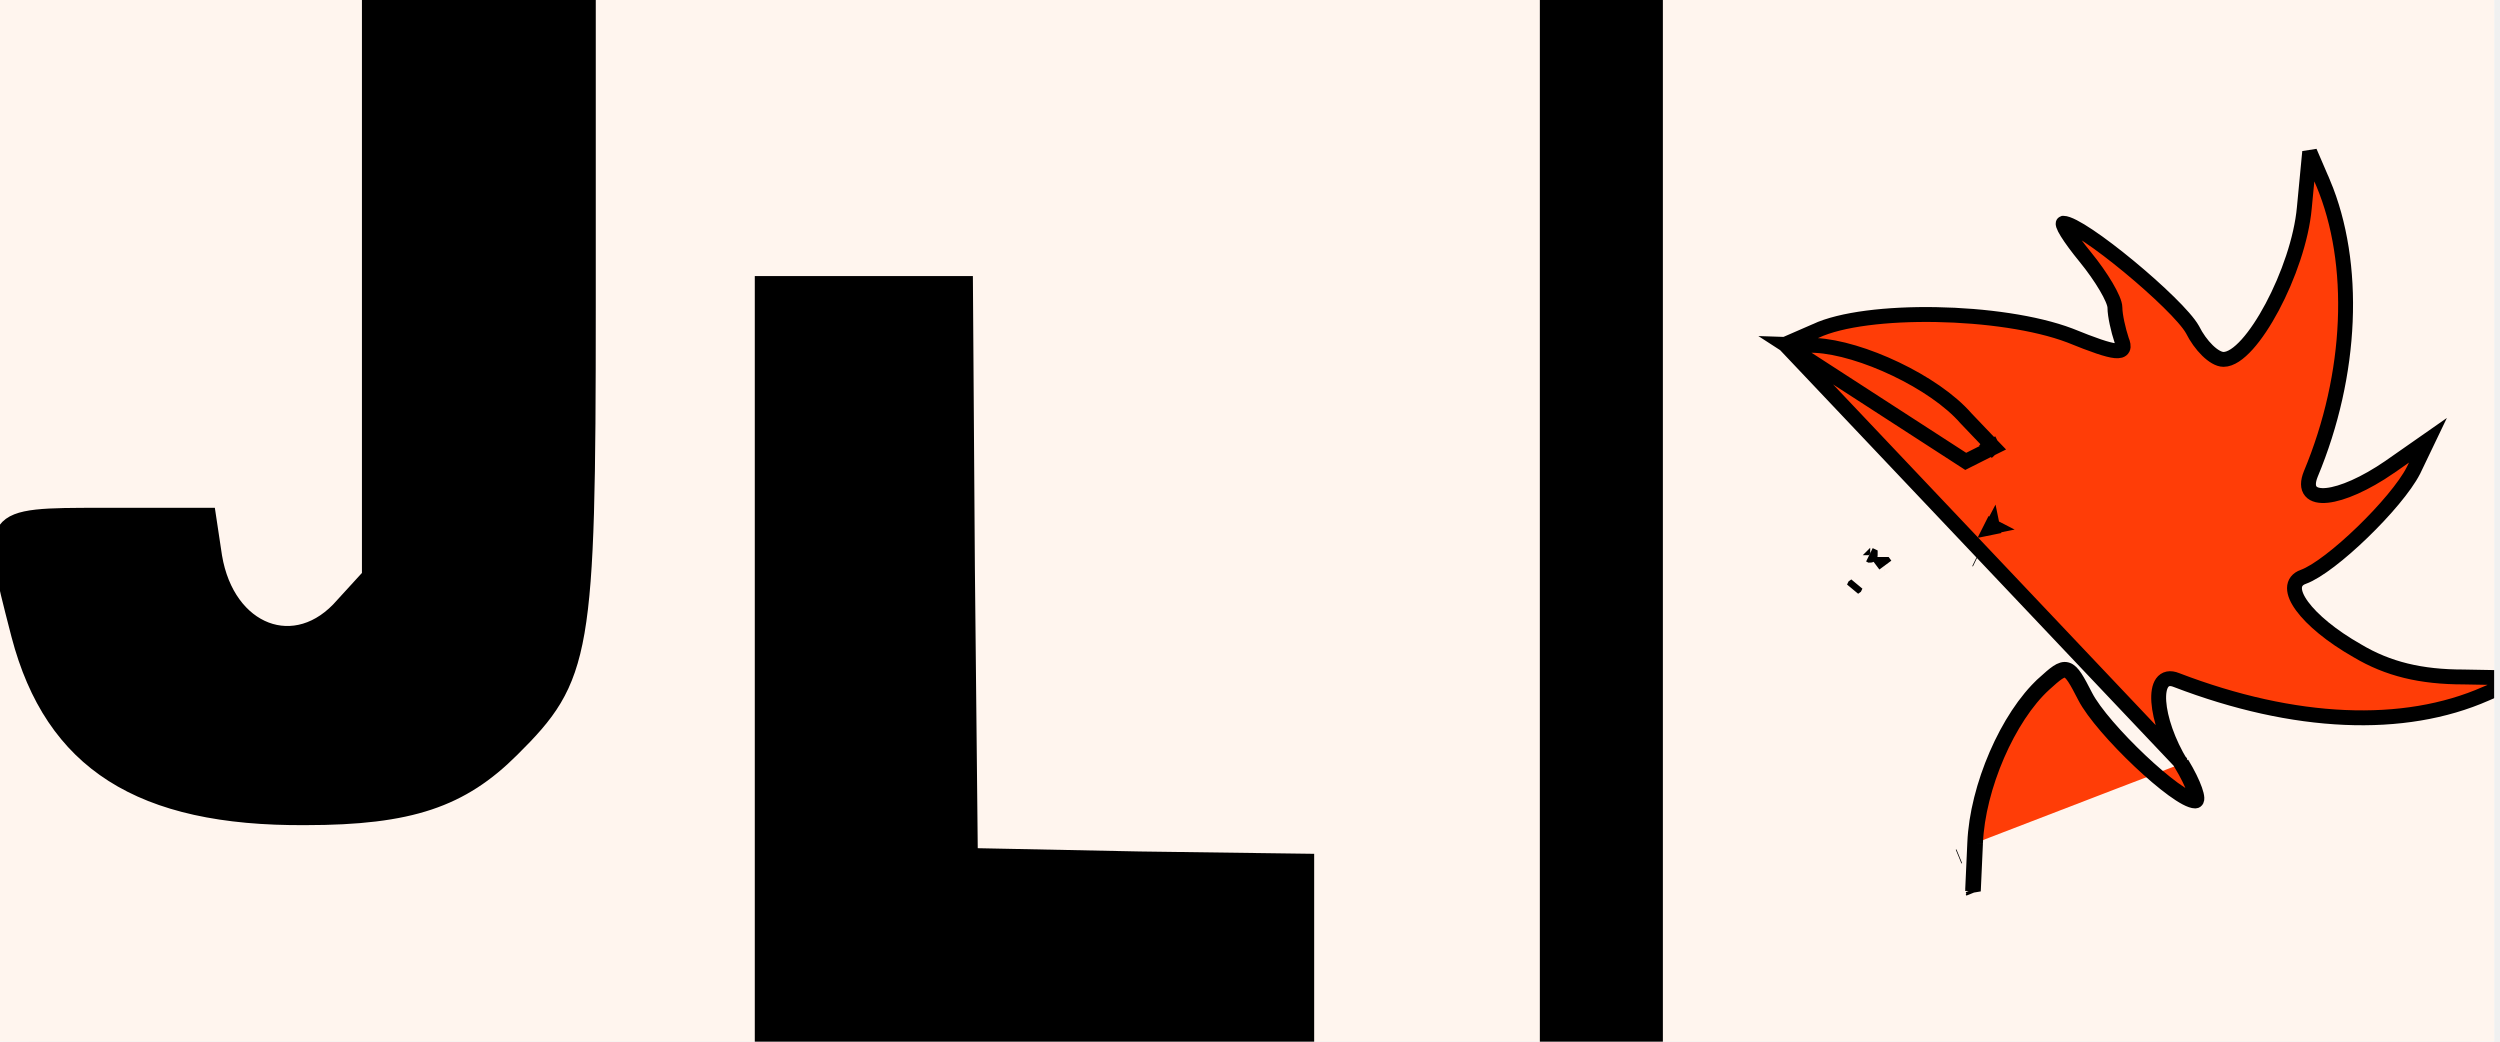
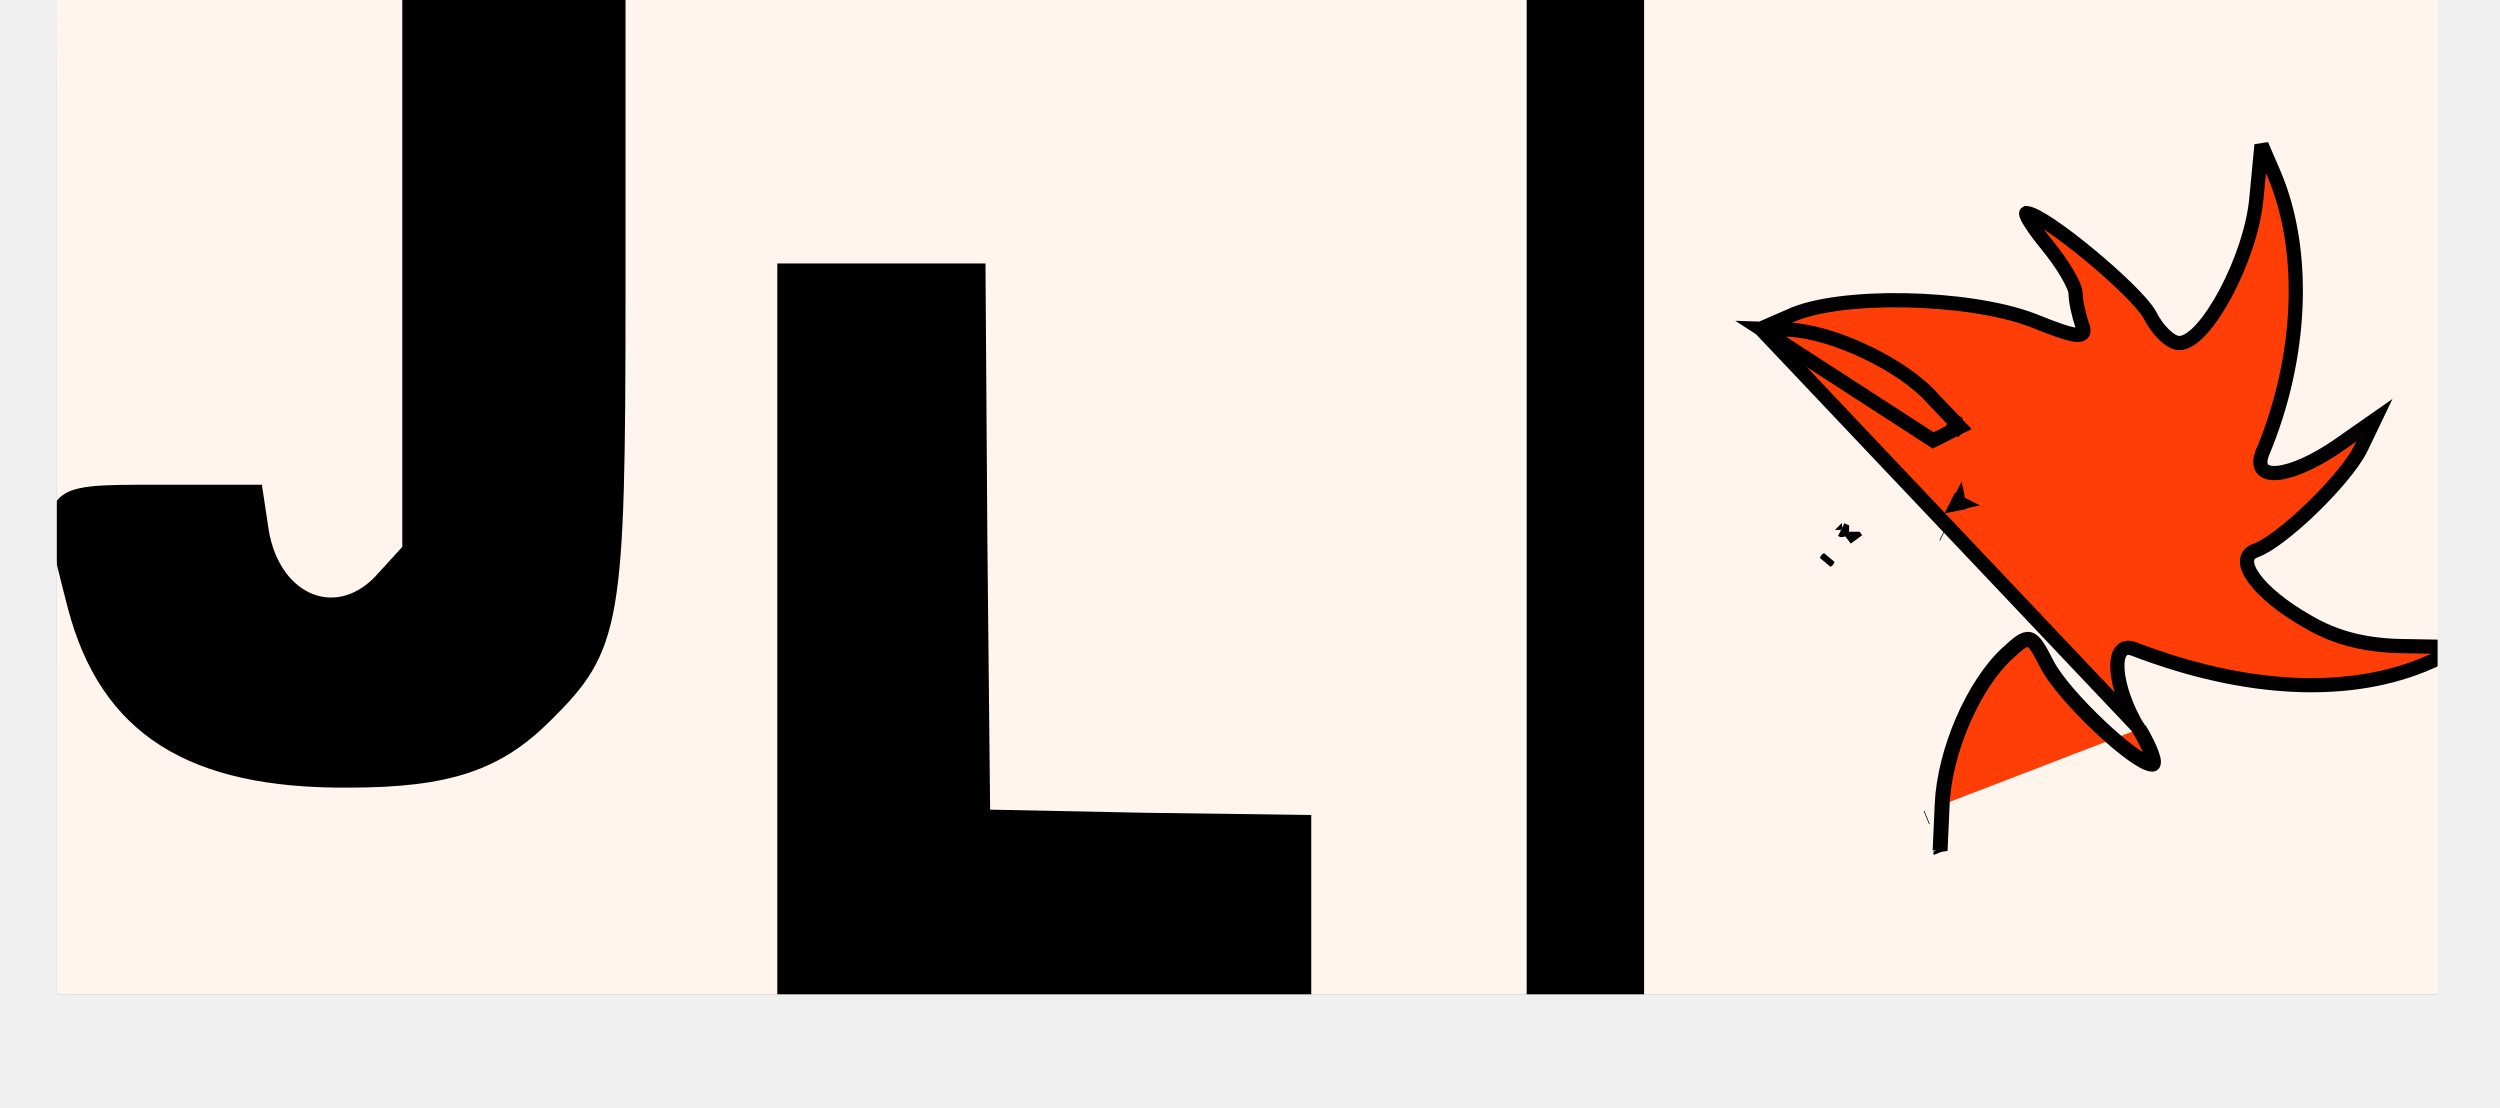
- <svg xmlns="http://www.w3.org/2000/svg" width="168" height="70" viewBox="0 0 168 70" fill="none">
-   <g clip-path="url(#clip0)">
-     <rect width="167.606" height="70" fill="white" />
-     <g filter="url(#filter0_d)">
-       <rect width="1697.24" height="700" transform="matrix(0.1 0 0 -0.1 0 70)" fill="#FFF5EE" />
-       <path d="M103.978 34.799V69.548H107.611H111.245V34.799V0.05H107.611H103.978V34.799Z" fill="black" stroke="black" />
-       <path d="M24.822 38.676V38.695L24.809 38.71L23.046 40.639C21.483 42.461 19.539 42.933 17.877 42.301C16.216 41.67 14.849 39.944 14.424 37.398L14.424 37.397L14.007 34.625H7.066C6.989 34.625 6.912 34.625 6.836 34.625C4.939 34.625 3.512 34.625 2.466 34.74C1.376 34.861 0.718 35.106 0.37 35.589C0.021 36.074 -0.027 36.814 0.151 37.96C0.322 39.052 0.695 40.497 1.189 42.413C1.212 42.502 1.236 42.592 1.259 42.684C2.385 46.976 4.425 50.06 7.569 52.062C10.714 54.065 14.971 54.989 20.539 54.949H20.54C24.064 54.949 26.686 54.647 28.848 53.926C31.008 53.205 32.713 52.064 34.401 50.38L34.401 50.38C35.618 49.174 36.544 48.173 37.252 46.985C37.959 45.798 38.449 44.422 38.787 42.467C39.465 38.552 39.536 32.326 39.536 20.665V0.05H32.179H24.822V19.298V38.676Z" fill="black" stroke="black" />
-       <path d="M76.592 57.719L76.592 57.719L65.258 57.49L65.209 57.489L65.209 57.441L65.012 38.183L65.012 38.182L64.881 19.05H58.052H51.222V44.5V69.95H69.517H87.812V63.91V57.87L76.592 57.719Z" fill="black" stroke="black" />
-       <path d="M119.947 23.143L122.017 22.241L122.018 22.24C123.712 21.445 126.827 21.083 130.102 21.14C133.376 21.197 136.797 21.673 139.1 22.547C139.895 22.87 140.531 23.114 141.03 23.282C141.529 23.45 141.896 23.545 142.153 23.569C142.282 23.581 142.387 23.576 142.468 23.552C142.552 23.527 142.613 23.481 142.647 23.412C142.68 23.345 142.684 23.263 142.669 23.173C142.655 23.083 142.622 22.979 142.574 22.864C142.347 22.179 142.123 21.196 142.123 20.671C142.123 20.526 142.062 20.323 141.96 20.084C141.857 19.843 141.709 19.56 141.529 19.254C141.167 18.642 140.673 17.935 140.142 17.285C139.612 16.638 139.178 16.049 138.914 15.623C138.782 15.41 138.695 15.24 138.659 15.126C138.641 15.068 138.639 15.033 138.643 15.015C138.645 15.008 138.647 15.007 138.647 15.007C138.648 15.007 138.652 15.004 138.664 15.004C138.731 15.004 138.821 15.023 138.934 15.063C139.046 15.102 139.176 15.16 139.323 15.235C139.616 15.385 139.972 15.602 140.37 15.869C141.165 16.402 142.122 17.132 143.073 17.918C144.024 18.703 144.967 19.543 145.734 20.296C146.502 21.049 147.089 21.711 147.331 22.142C147.599 22.68 147.962 23.18 148.335 23.546C148.522 23.729 148.712 23.879 148.896 23.984C149.078 24.089 149.258 24.151 149.421 24.151C149.662 24.151 149.92 24.052 150.186 23.879C150.453 23.705 150.731 23.453 151.013 23.14C151.576 22.513 152.158 21.635 152.694 20.628C153.767 18.613 154.66 16.073 154.85 13.968L155.21 10.199L156.117 12.306C156.117 12.306 156.118 12.306 156.118 12.306C158.384 17.703 158.083 25.158 155.284 31.856L155.284 31.856C155.074 32.376 155.079 32.767 155.289 33.014C155.496 33.259 155.886 33.34 156.387 33.287C157.393 33.181 158.917 32.528 160.586 31.383L160.586 31.382L163.157 29.586L162.18 31.623C162.18 31.624 162.179 31.624 162.179 31.624C161.615 32.722 160.238 34.336 158.761 35.764C158.024 36.478 157.263 37.144 156.569 37.673C155.874 38.204 155.249 38.595 154.783 38.764C154.587 38.833 154.439 38.933 154.339 39.062C154.239 39.191 154.19 39.346 154.189 39.519C154.186 39.863 154.369 40.281 154.703 40.736C155.371 41.649 156.666 42.739 158.411 43.732C160.466 44.957 162.672 45.492 165.557 45.492C165.557 45.492 165.557 45.492 165.557 45.492L169.492 45.564L167.053 46.616L167.052 46.616C161.538 49.048 154.205 48.746 146.258 45.7C146.044 45.612 145.855 45.586 145.693 45.618C145.529 45.651 145.398 45.742 145.299 45.88C145.104 46.152 145.034 46.605 145.072 47.16C145.148 48.276 145.663 49.846 146.575 51.337M119.947 23.143L146.618 51.311M119.947 23.143L121.999 23.212L121.999 23.212C123.524 23.289 125.519 23.901 127.397 24.799C129.275 25.695 131.043 26.88 132.11 28.107L133.927 30.011L133.974 30.06L133.913 30.09L132.096 31.005C132.096 31.005 132.096 31.005 132.096 31.005L119.947 23.143ZM146.575 51.337L146.618 51.311M146.575 51.337C146.575 51.337 146.575 51.337 146.575 51.337L146.618 51.311M146.575 51.337C146.991 52.021 147.292 52.647 147.452 53.1C147.532 53.327 147.575 53.507 147.58 53.628C147.583 53.69 147.576 53.73 147.565 53.752C147.559 53.763 147.554 53.768 147.549 53.771C147.545 53.774 147.538 53.776 147.527 53.776C147.389 53.776 147.186 53.706 146.93 53.571C146.676 53.437 146.376 53.243 146.045 53.001C145.383 52.518 144.601 51.85 143.821 51.113C142.259 49.636 140.711 47.888 140.147 46.791C139.864 46.239 139.645 45.822 139.452 45.53C139.261 45.24 139.089 45.062 138.896 45.004C138.698 44.944 138.495 45.015 138.253 45.175C138.012 45.336 137.72 45.596 137.342 45.938L137.342 45.939C136.123 47.05 135.002 48.791 134.167 50.719C133.332 52.648 132.781 54.77 132.704 56.644M146.618 51.311C147.451 52.683 147.83 53.826 147.527 53.826C146.315 53.826 141.239 49.024 140.103 46.814C138.967 44.604 138.891 44.604 137.376 45.976C134.951 48.186 132.906 52.912 132.754 56.646M132.704 56.644L132.705 56.644L132.754 56.646M132.704 56.644L132.563 59.768M132.704 56.644L132.754 56.646M132.754 56.646L132.608 59.88L132.563 59.768M133.891 30.046L133.844 30.069L133.855 30.08L133.891 30.046ZM133.891 30.046L133.855 30.008L133.868 30.001L133.891 30.046ZM133.891 35.381L133.846 35.358L133.828 35.394L133.891 35.381ZM133.891 35.381L133.901 35.43L133.861 35.438L133.891 35.381ZM132.563 59.768L132.558 59.889M132.563 59.768L132.558 59.889M132.558 59.889L132.603 60L132.558 59.889ZM124.618 39.403L124.573 39.497L124.657 39.436L124.702 39.342L124.618 39.403ZM126.664 37.932C126.664 37.932 126.664 37.932 126.664 37.932L126.665 37.932L126.694 37.972L126.664 37.932ZM132.799 37.614C132.799 37.614 132.799 37.614 132.799 37.614L132.799 37.614L132.754 37.592L132.799 37.614ZM131.618 57.561L131.664 57.542L131.664 57.542L131.618 57.561ZM125.678 37.309C125.678 37.309 125.678 37.31 125.677 37.31L125.633 37.287L125.678 37.308L125.678 37.309ZM169.613 45.566L169.724 45.518L169.603 45.516L169.613 45.566Z" fill="#FF3D07" stroke="black" />
+ <svg xmlns="http://www.w3.org/2000/svg" width="176" height="78" viewBox="0 0 176 78" fill="none">
+   <g clip-path="url(#clip0)" filter="url(#filter0_d)">
+     <rect width="167.606" height="70" transform="translate(4)" fill="white" />
+     <g filter="url(#filter1_d)">
+       <rect width="1697.24" height="700" transform="matrix(0.1 0 0 -0.1 4 70)" fill="#FFF5EE" />
+       <path d="M107.978 34.799V69.548H111.611H115.245V34.799V0.05H111.611H107.978V34.799Z" fill="black" stroke="black" />
+       <path d="M28.822 38.676V38.695L28.809 38.71L27.046 40.639C25.483 42.461 23.539 42.933 21.877 42.301C20.216 41.67 18.849 39.944 18.424 37.398L18.424 37.397L18.007 34.625H11.066C10.989 34.625 10.912 34.625 10.836 34.625C8.939 34.625 7.512 34.625 6.466 34.74C5.376 34.861 4.718 35.106 4.37 35.589C4.021 36.074 3.973 36.814 4.151 37.96C4.322 39.052 4.695 40.497 5.189 42.413C5.212 42.502 5.236 42.592 5.259 42.684C6.385 46.976 8.425 50.06 11.569 52.062C14.714 54.065 18.971 54.989 24.539 54.949H24.54C28.064 54.949 30.686 54.647 32.848 53.926C35.008 53.205 36.713 52.064 38.401 50.38L38.401 50.38C39.618 49.174 40.544 48.173 41.252 46.985C41.959 45.798 42.449 44.422 42.787 42.467C43.465 38.552 43.536 32.326 43.536 20.665V0.05H36.179H28.822V19.298V38.676Z" fill="black" stroke="black" />
+       <path d="M80.592 57.719L80.592 57.719L69.258 57.49L69.209 57.489L69.209 57.441L69.012 38.183L69.012 38.182L68.881 19.05H62.052H55.222V44.5V69.95H73.517H91.812V63.91V57.87L80.592 57.719Z" fill="black" stroke="black" />
+       <path d="M123.947 23.143L126.017 22.241L126.018 22.24C127.712 21.445 130.827 21.083 134.102 21.14C137.376 21.197 140.797 21.673 143.1 22.547C143.895 22.87 144.531 23.114 145.03 23.282C145.529 23.45 145.896 23.545 146.153 23.569C146.282 23.581 146.387 23.576 146.468 23.552C146.552 23.527 146.613 23.481 146.647 23.412C146.68 23.345 146.684 23.263 146.669 23.173C146.655 23.083 146.622 22.979 146.574 22.864C146.347 22.179 146.123 21.196 146.123 20.671C146.123 20.526 146.062 20.323 145.96 20.084C145.857 19.843 145.709 19.56 145.529 19.254C145.167 18.642 144.673 17.935 144.142 17.285C143.612 16.638 143.178 16.049 142.914 15.623C142.782 15.41 142.695 15.24 142.659 15.126C142.641 15.068 142.639 15.033 142.643 15.015C142.645 15.008 142.647 15.007 142.647 15.007C142.648 15.007 142.652 15.004 142.664 15.004C142.731 15.004 142.821 15.023 142.934 15.063C143.046 15.102 143.176 15.16 143.323 15.235C143.616 15.385 143.972 15.602 144.37 15.869C145.165 16.402 146.122 17.132 147.073 17.918C148.024 18.703 148.967 19.543 149.734 20.296C150.502 21.049 151.089 21.711 151.331 22.142C151.599 22.68 151.962 23.18 152.335 23.546C152.522 23.729 152.712 23.879 152.896 23.984C153.078 24.089 153.258 24.151 153.421 24.151C153.662 24.151 153.92 24.052 154.186 23.879C154.453 23.705 154.731 23.453 155.013 23.14C155.576 22.513 156.158 21.635 156.694 20.628C157.767 18.613 158.66 16.073 158.85 13.968L159.21 10.199L160.117 12.306C160.117 12.306 160.118 12.306 160.118 12.306C162.384 17.703 162.083 25.158 159.284 31.856L159.284 31.856C159.074 32.376 159.079 32.767 159.289 33.014C159.496 33.259 159.886 33.34 160.387 33.287C161.393 33.181 162.917 32.528 164.586 31.383L164.586 31.382L167.157 29.586L166.18 31.623C166.18 31.624 166.179 31.624 166.179 31.624C165.615 32.722 164.238 34.336 162.761 35.764C162.024 36.478 161.263 37.144 160.569 37.673C159.874 38.204 159.249 38.595 158.783 38.764C158.587 38.833 158.439 38.933 158.339 39.062C158.239 39.191 158.19 39.346 158.189 39.519C158.186 39.863 158.369 40.281 158.703 40.736C159.371 41.649 160.666 42.739 162.411 43.732C164.466 44.957 166.672 45.492 169.557 45.492C169.557 45.492 169.557 45.492 169.557 45.492L173.492 45.564L171.053 46.616L171.052 46.616C165.538 49.048 158.205 48.746 150.258 45.7C150.044 45.612 149.855 45.586 149.693 45.618C149.529 45.651 149.398 45.742 149.299 45.88C149.104 46.152 149.034 46.605 149.072 47.16C149.148 48.276 149.663 49.846 150.575 51.337M123.947 23.143L150.618 51.311M123.947 23.143L125.999 23.212L125.999 23.212C127.524 23.289 129.519 23.901 131.397 24.799C133.275 25.695 135.043 26.88 136.11 28.107L137.927 30.011L137.974 30.06L137.913 30.09L136.096 31.005C136.096 31.005 136.096 31.005 136.096 31.005L123.947 23.143ZM150.575 51.337L150.618 51.311M150.575 51.337C150.575 51.337 150.575 51.337 150.575 51.337L150.618 51.311M150.575 51.337C150.991 52.021 151.292 52.647 151.452 53.1C151.532 53.327 151.575 53.507 151.58 53.628C151.583 53.69 151.576 53.73 151.565 53.752C151.559 53.763 151.554 53.768 151.549 53.771C151.545 53.774 151.538 53.776 151.527 53.776C151.389 53.776 151.186 53.706 150.93 53.571C150.676 53.437 150.376 53.243 150.045 53.001C149.383 52.518 148.601 51.85 147.821 51.113C146.259 49.636 144.711 47.888 144.147 46.791C143.864 46.239 143.645 45.822 143.452 45.53C143.261 45.24 143.089 45.062 142.896 45.004C142.698 44.944 142.495 45.015 142.253 45.175C142.012 45.336 141.72 45.596 141.342 45.938L141.342 45.939C140.123 47.05 139.002 48.791 138.167 50.719C137.332 52.648 136.781 54.77 136.704 56.644M150.618 51.311C151.451 52.683 151.83 53.826 151.527 53.826C150.315 53.826 145.239 49.024 144.103 46.814C142.967 44.604 142.891 44.604 141.376 45.976C138.951 48.186 136.906 52.912 136.754 56.646M136.704 56.644L136.705 56.644L136.754 56.646M136.704 56.644L136.563 59.768M136.704 56.644L136.754 56.646M136.754 56.646L136.608 59.88L136.563 59.768M137.891 30.046L137.844 30.069L137.855 30.08L137.891 30.046ZM137.891 30.046L137.855 30.008L137.868 30.001L137.891 30.046ZM137.891 35.381L137.846 35.358L137.828 35.394L137.891 35.381ZM137.891 35.381L137.901 35.43L137.861 35.438L137.891 35.381ZM136.563 59.768L136.558 59.889M136.563 59.768L136.558 59.889M136.558 59.889L136.603 60L136.558 59.889ZM128.618 39.403L128.573 39.497L128.657 39.436L128.702 39.342L128.618 39.403ZM130.664 37.932C130.664 37.932 130.664 37.932 130.664 37.932L130.665 37.932L130.694 37.972L130.664 37.932ZM136.799 37.614C136.799 37.614 136.799 37.614 136.799 37.614L136.799 37.614L136.754 37.592L136.799 37.614ZM135.618 57.561L135.664 57.542L135.664 57.542L135.618 57.561ZM129.678 37.309C129.678 37.309 129.678 37.31 129.677 37.31L129.633 37.287L129.678 37.308L129.678 37.309ZM173.613 45.566L173.724 45.518L173.603 45.516L173.613 45.566Z" fill="#FF3D07" stroke="black" />
    </g>
  </g>
  <defs>
-     <filter id="filter0_d" x="-4" y="0" width="177.724" height="78" filterUnits="userSpaceOnUse" color-interpolation-filters="sRGB">
+     <filter id="filter0_d" x="0" y="0" width="175.606" height="78" filterUnits="userSpaceOnUse" color-interpolation-filters="sRGB">
+       <feFlood flood-opacity="0" result="BackgroundImageFix" />
+       <feColorMatrix in="SourceAlpha" type="matrix" values="0 0 0 0 0 0 0 0 0 0 0 0 0 0 0 0 0 0 127 0" />
+       <feOffset dy="4" />
+       <feGaussianBlur stdDeviation="2" />
+       <feColorMatrix type="matrix" values="0 0 0 0 0 0 0 0 0 0 0 0 0 0 0 0 0 0 0.25 0" />
+       <feBlend mode="normal" in2="BackgroundImageFix" result="effect1_dropShadow" />
+       <feBlend mode="normal" in="SourceGraphic" in2="effect1_dropShadow" result="shape" />
+     </filter>
+     <filter id="filter1_d" x="0" y="0" width="177.724" height="78" filterUnits="userSpaceOnUse" color-interpolation-filters="sRGB">
      <feFlood flood-opacity="0" result="BackgroundImageFix" />
      <feColorMatrix in="SourceAlpha" type="matrix" values="0 0 0 0 0 0 0 0 0 0 0 0 0 0 0 0 0 0 127 0" />
      <feOffset dy="4" />
      <feGaussianBlur stdDeviation="2" />
      <feColorMatrix type="matrix" values="0 0 0 0 0 0 0 0 0 0 0 0 0 0 0 0 0 0 0.25 0" />
      <feBlend mode="normal" in2="BackgroundImageFix" result="effect1_dropShadow" />
      <feBlend mode="normal" in="SourceGraphic" in2="effect1_dropShadow" result="shape" />
    </filter>
    <clipPath id="clip0">
-       <rect width="167.606" height="70" fill="white" />
+       <rect width="167.606" height="70" fill="white" transform="translate(4)" />
    </clipPath>
  </defs>
</svg>
